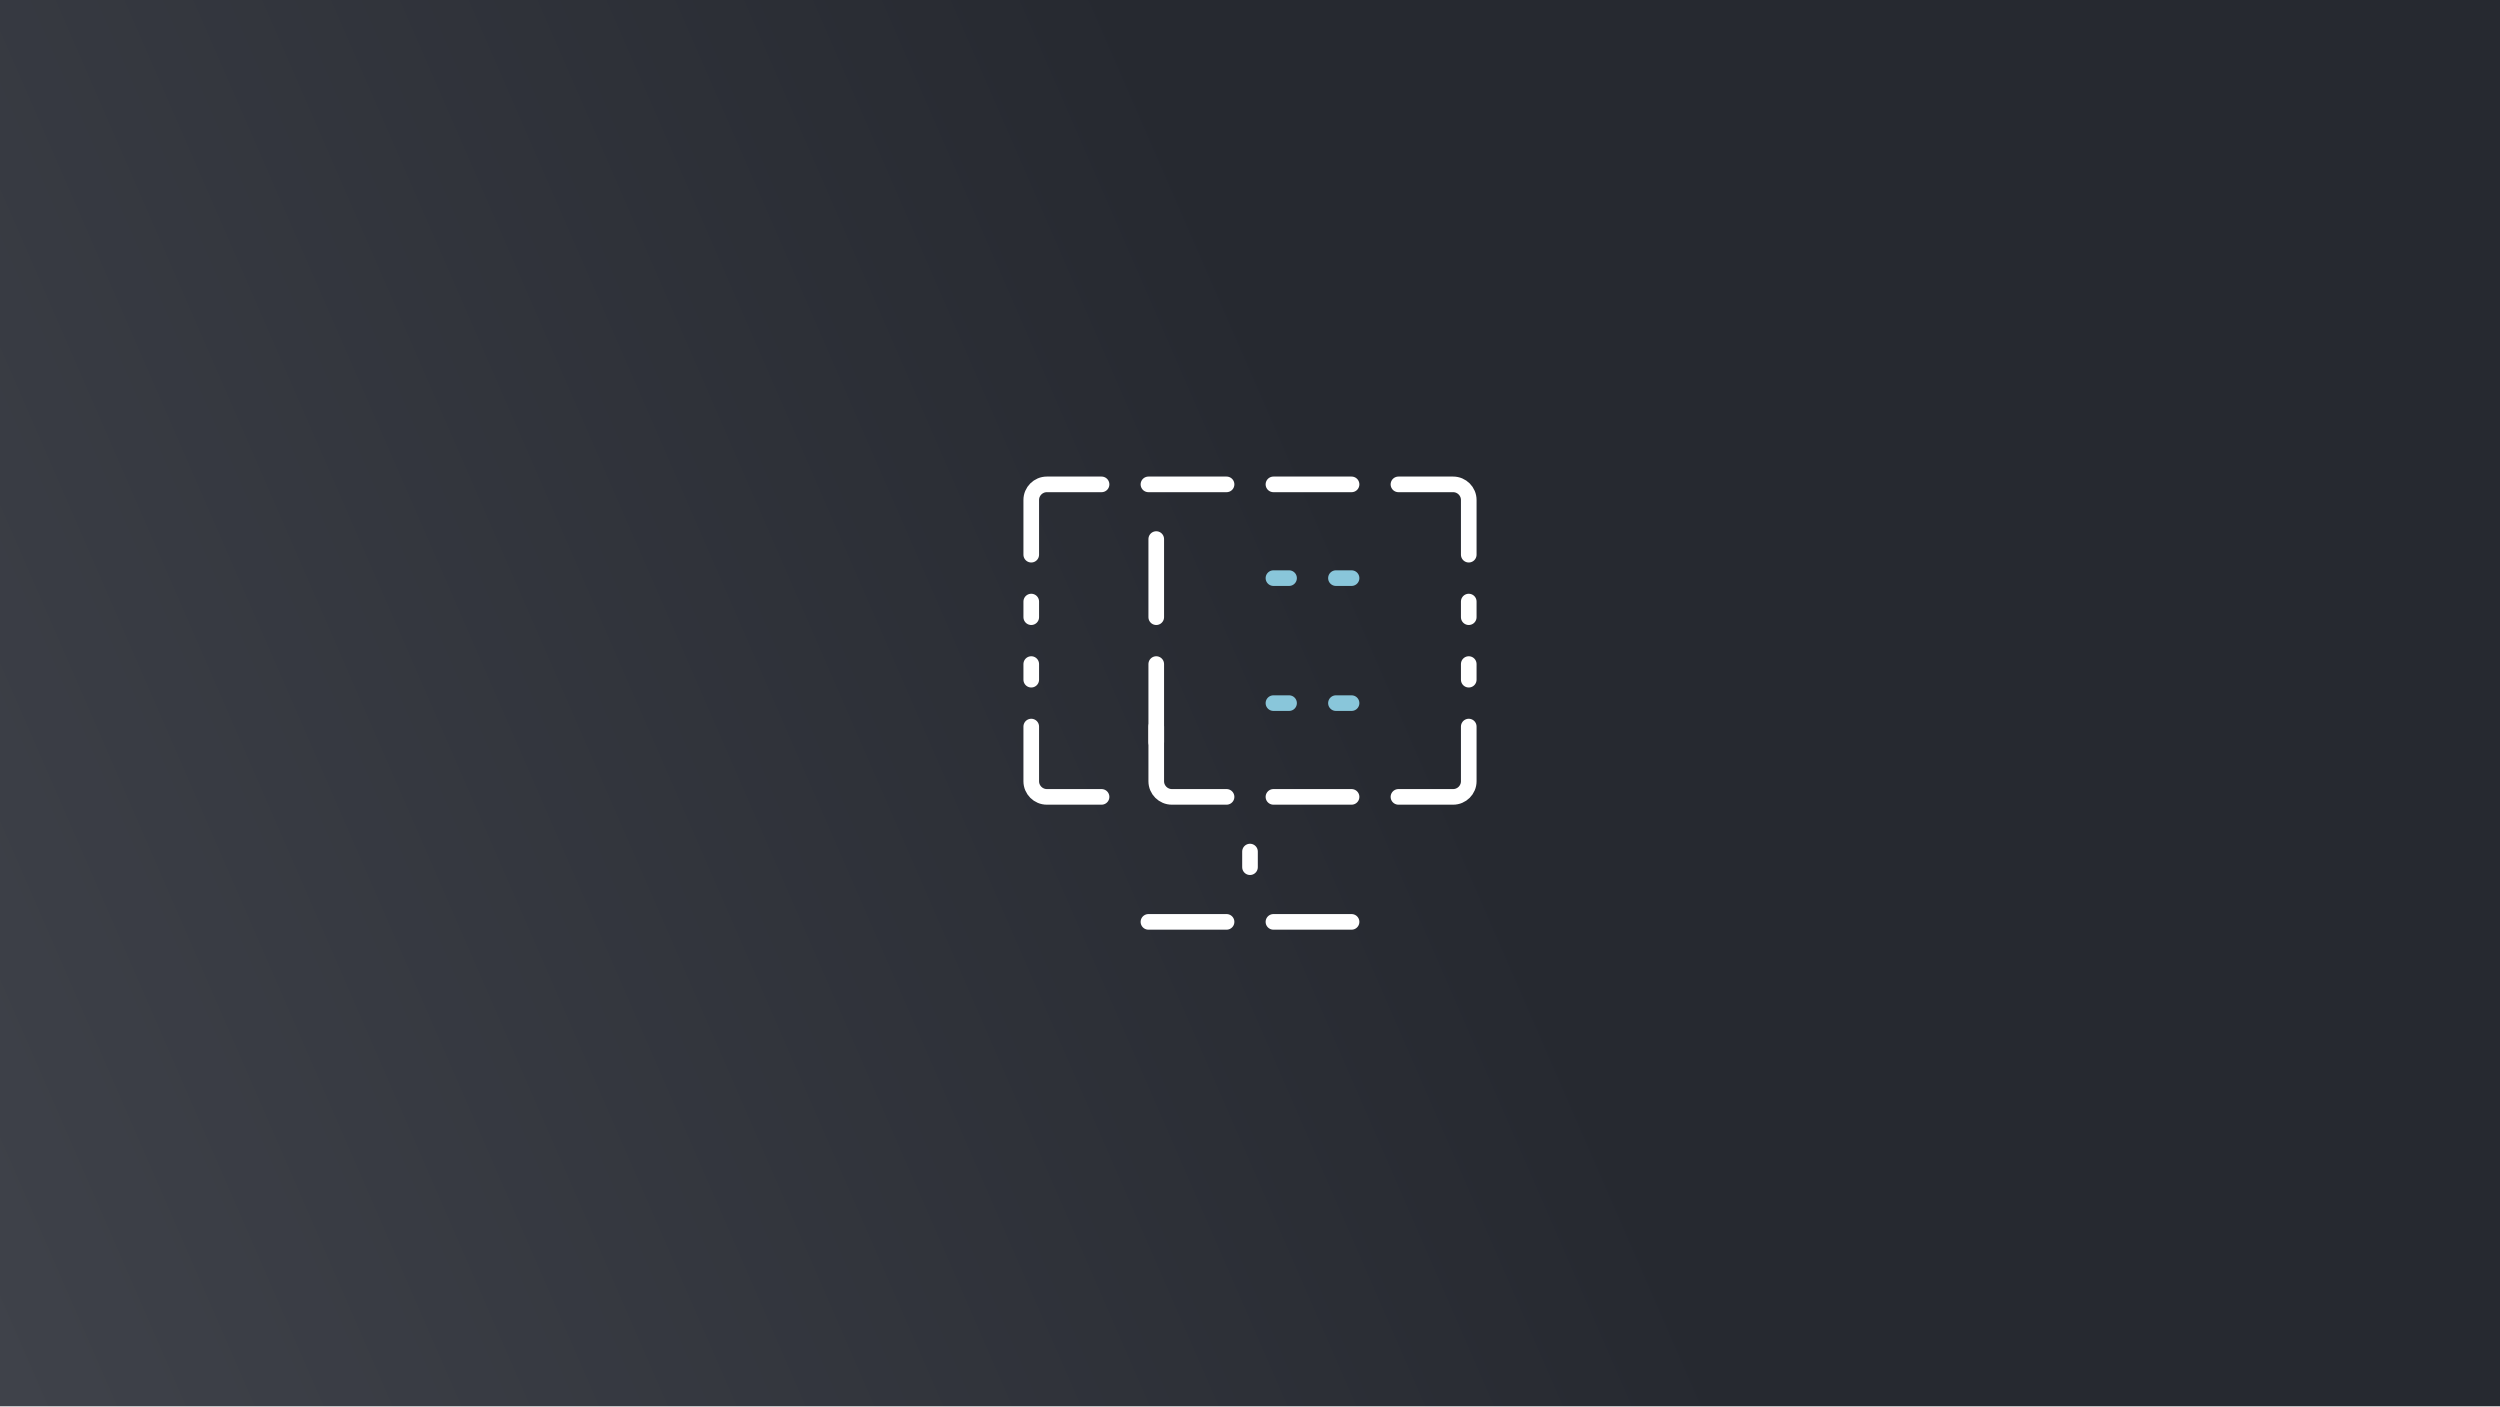
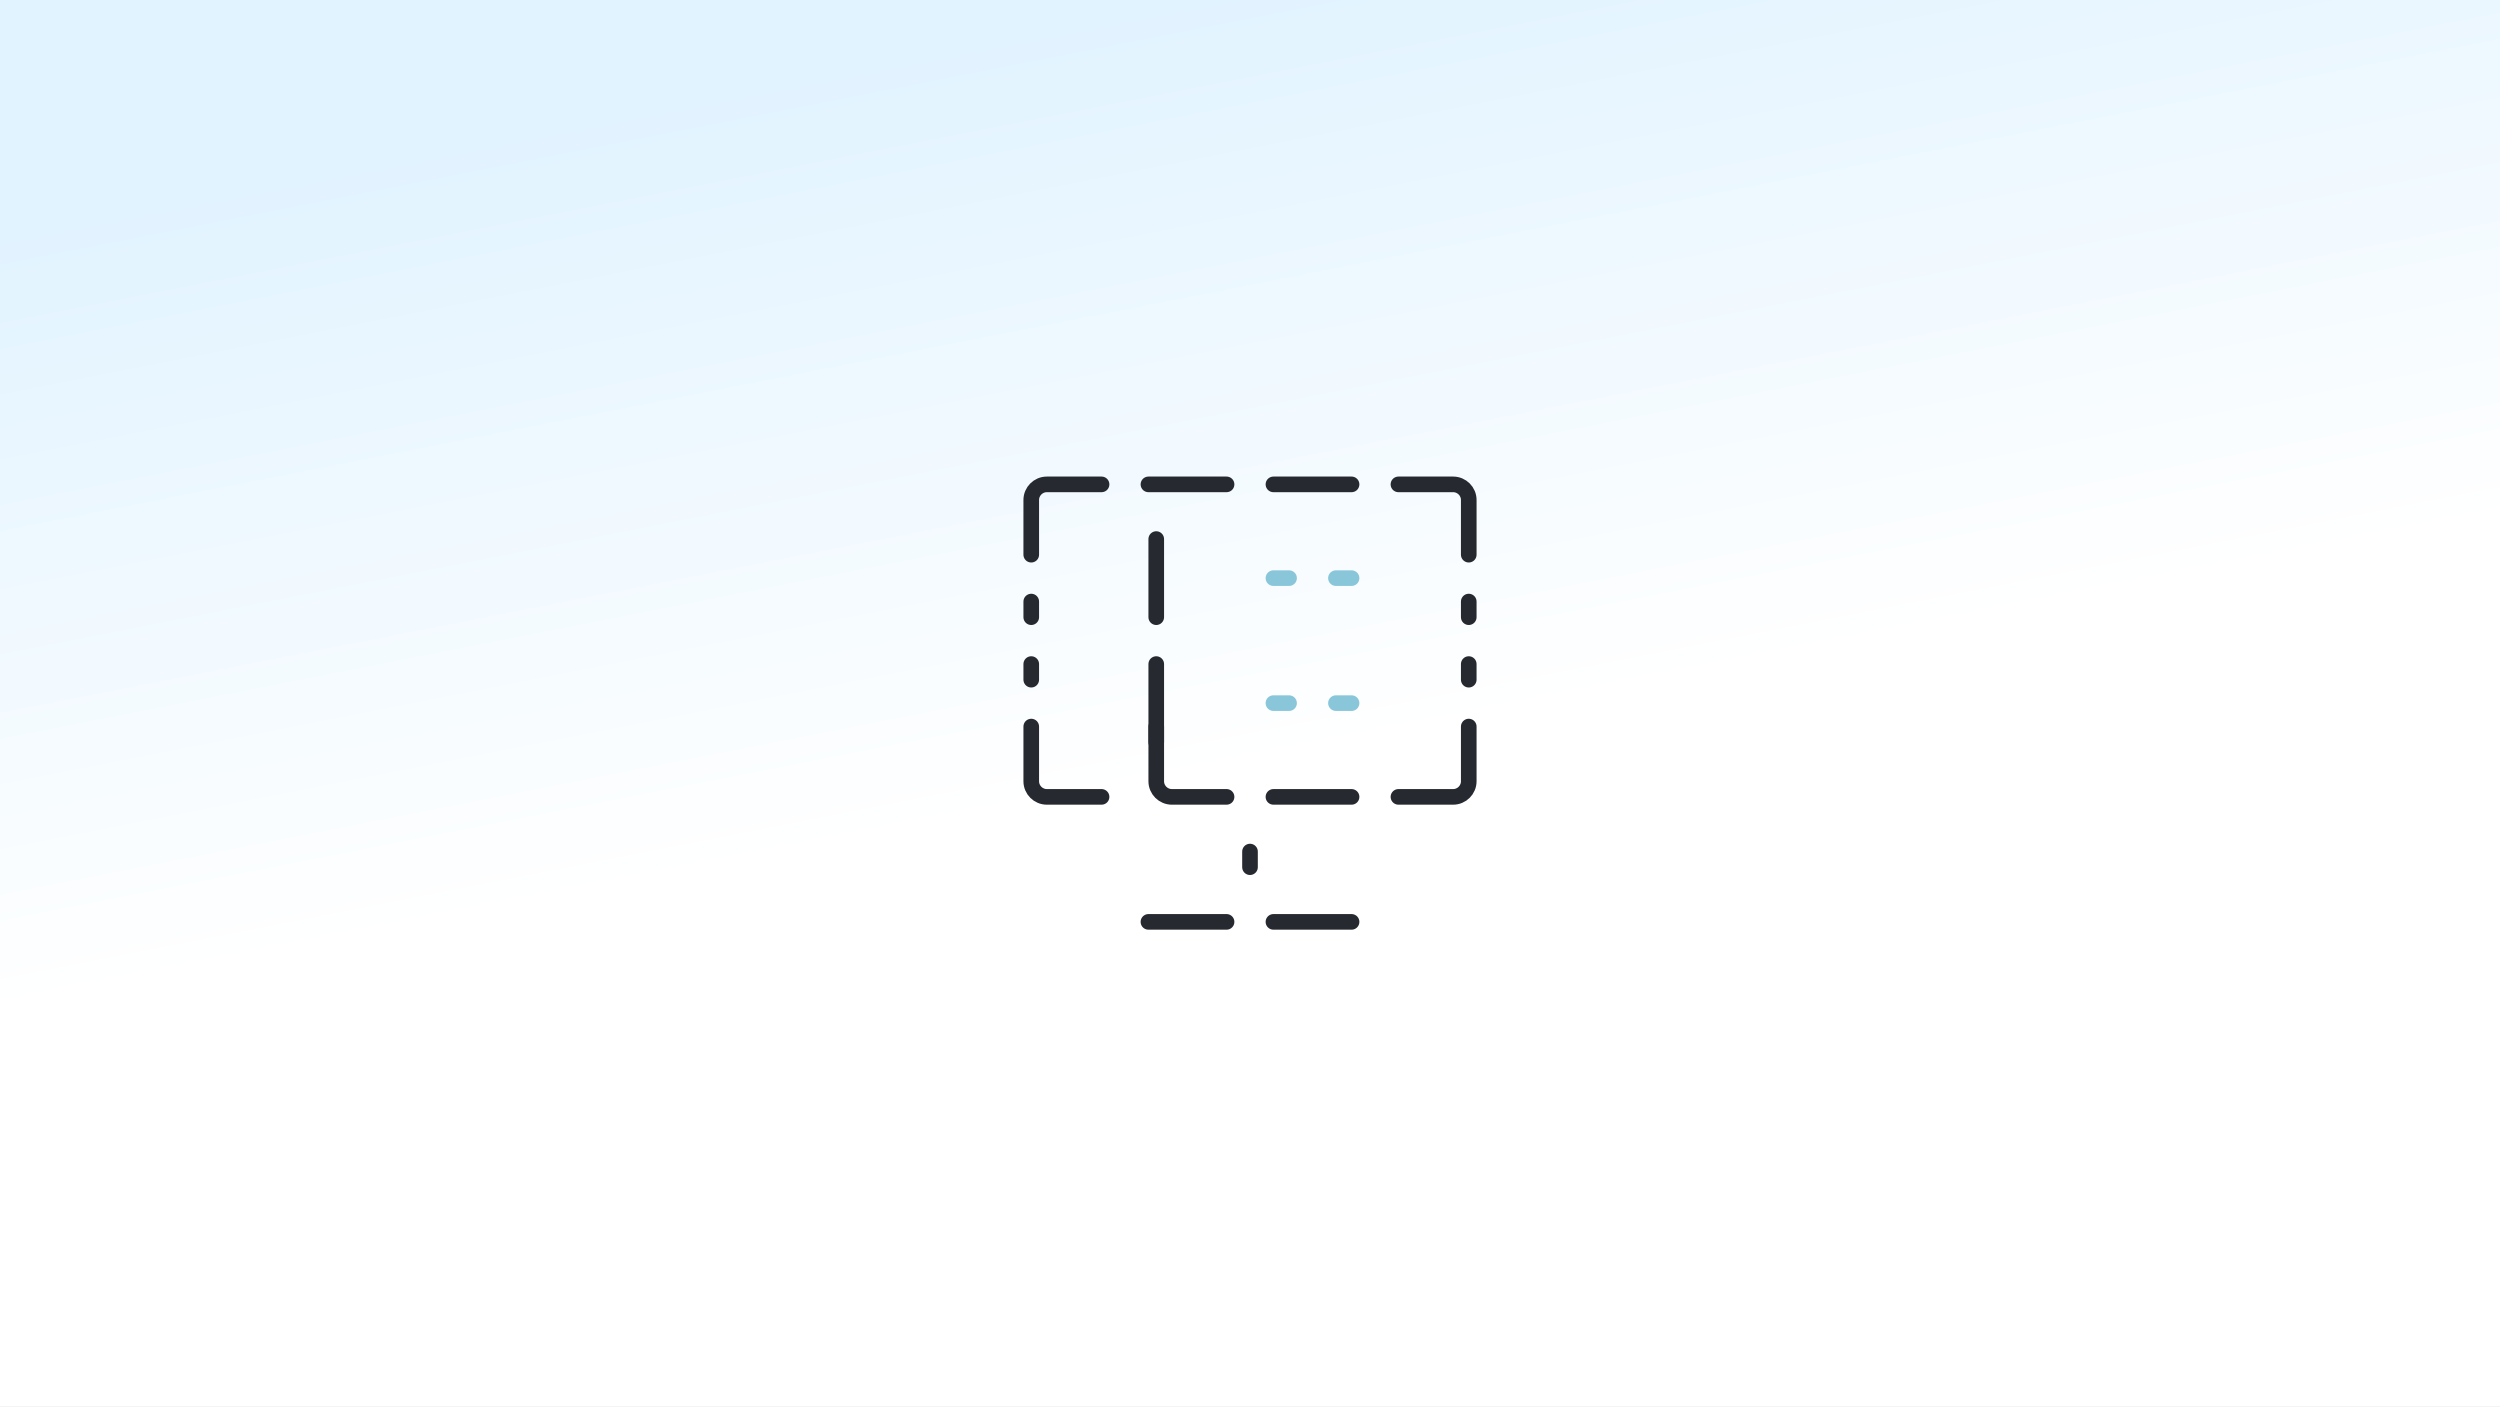
<svg xmlns="http://www.w3.org/2000/svg" width="800" height="450" viewBox="0 0 800 450" fill="none">
-   <rect width="800" height="450" fill="url(#paint0_linear_6310_767)" />
-   <path d="M329.999 232.5L329.999 250C329.999 252.761 332.238 255 334.999 255H352.499" stroke="white" stroke-width="5" stroke-linecap="round" />
-   <path d="M367.5 155L392.5 155" stroke="white" stroke-width="5" stroke-linecap="round" />
-   <path d="M407.5 155L432.5 155" stroke="white" stroke-width="5" stroke-linecap="round" />
-   <path d="M470.001 232.5L470.001 250C470.001 252.761 467.762 255 465.001 255H447.501" stroke="white" stroke-width="5" stroke-linecap="round" />
-   <path d="M329.999 177.5L329.999 160C329.999 157.239 332.238 155 334.999 155H352.499" stroke="white" stroke-width="5" stroke-linecap="round" />
-   <path d="M407.5 255L432.5 255" stroke="white" stroke-width="5" stroke-linecap="round" />
-   <path d="M470.001 177.5L470.001 160C470.001 157.239 467.762 155 465.001 155H447.501" stroke="white" stroke-width="5" stroke-linecap="round" />
-   <path d="M330 212.5L330 217.5" stroke="white" stroke-width="5" stroke-linecap="round" />
-   <path d="M330 192.5L330 197.5" stroke="white" stroke-width="5" stroke-linecap="round" />
-   <path d="M470 212.5L470 217.5" stroke="white" stroke-width="5" stroke-linecap="round" />
-   <path d="M470 192.5L470 197.5" stroke="white" stroke-width="5" stroke-linecap="round" />
-   <path d="M367.5 295L392.5 295" stroke="white" stroke-width="5" stroke-linecap="round" />
-   <path d="M407.5 295L432.5 295" stroke="white" stroke-width="5" stroke-linecap="round" />
-   <path d="M400 272.5L400 277.5" stroke="white" stroke-width="5" stroke-linecap="round" />
+   <rect width="800" height="450" fill="url(#paint0_linear_5497_674)" />
+   <path d="M329.999 232.5L329.999 250C329.999 252.761 332.238 255 334.999 255H352.499" stroke="#262930" stroke-width="5" stroke-linecap="round" />
+   <path d="M367.5 155L392.5 155" stroke="#262930" stroke-width="5" stroke-linecap="round" />
+   <path d="M407.5 155L432.5 155" stroke="#262930" stroke-width="5" stroke-linecap="round" />
+   <path d="M470.001 232.5L470.001 250C470.001 252.761 467.762 255 465.001 255H447.501" stroke="#262930" stroke-width="5" stroke-linecap="round" />
+   <path d="M329.999 177.5L329.999 160C329.999 157.239 332.238 155 334.999 155H352.499" stroke="#262930" stroke-width="5" stroke-linecap="round" />
+   <path d="M407.5 255L432.5 255" stroke="#262930" stroke-width="5" stroke-linecap="round" />
+   <path d="M470.001 177.5L470.001 160C470.001 157.239 467.762 155 465.001 155H447.501" stroke="#262930" stroke-width="5" stroke-linecap="round" />
+   <path d="M330 212.5L330 217.5" stroke="#262930" stroke-width="5" stroke-linecap="round" />
+   <path d="M330 192.5L330 197.5" stroke="#262930" stroke-width="5" stroke-linecap="round" />
+   <path d="M470 212.5L470 217.5" stroke="#262930" stroke-width="5" stroke-linecap="round" />
+   <path d="M470 192.5L470 197.5" stroke="#262930" stroke-width="5" stroke-linecap="round" />
+   <path d="M367.5 295L392.5 295" stroke="#262930" stroke-width="5" stroke-linecap="round" />
+   <path d="M407.5 295L432.5 295" stroke="#262930" stroke-width="5" stroke-linecap="round" />
+   <path d="M400 272.5L400 277.5" stroke="#262930" stroke-width="5" stroke-linecap="round" />
  <path d="M412.5 225H407.5" stroke="#89C6DA" stroke-width="5" stroke-linecap="round" />
  <path d="M432.5 225H427.5" stroke="#89C6DA" stroke-width="5" stroke-linecap="round" />
  <path d="M412.5 185H407.5" stroke="#89C6DA" stroke-width="5" stroke-linecap="round" />
  <path d="M432.5 185H427.5" stroke="#89C6DA" stroke-width="5" stroke-linecap="round" />
-   <path d="M369.999 237.5L369.999 212.5" stroke="white" stroke-width="5" stroke-linecap="round" />
-   <path d="M369.999 197.5L369.999 172.5" stroke="white" stroke-width="5" stroke-linecap="round" />
-   <path d="M369.999 232.5L369.999 250C369.999 252.761 372.238 255 374.999 255H392.499" stroke="white" stroke-width="5" stroke-linecap="round" />
+   <path d="M369.999 237.5L369.999 212.5" stroke="#262930" stroke-width="5" stroke-linecap="round" />
+   <path d="M369.999 197.5L369.999 172.5" stroke="#262930" stroke-width="5" stroke-linecap="round" />
+   <path d="M369.999 232.5L369.999 250C369.999 252.761 372.238 255 374.999 255H392.499" stroke="#262930" stroke-width="5" stroke-linecap="round" />
  <defs>
-     <linearGradient id="paint0_linear_6310_767" x1="795.549" y1="7.11824e-06" x2="-34.159" y2="361.346" gradientUnits="userSpaceOnUse">
-       <stop offset="0.442" stop-color="#262930" />
-       <stop offset="1" stop-color="#3F424A" />
+     <linearGradient id="paint0_linear_5497_674" x1="377.262" y1="3.12975e-05" x2="424.55" y2="240.166" gradientUnits="userSpaceOnUse">
+       <stop stop-color="#E1F3FF" />
+       <stop offset="1" stop-color="white" />
    </linearGradient>
  </defs>
</svg>
